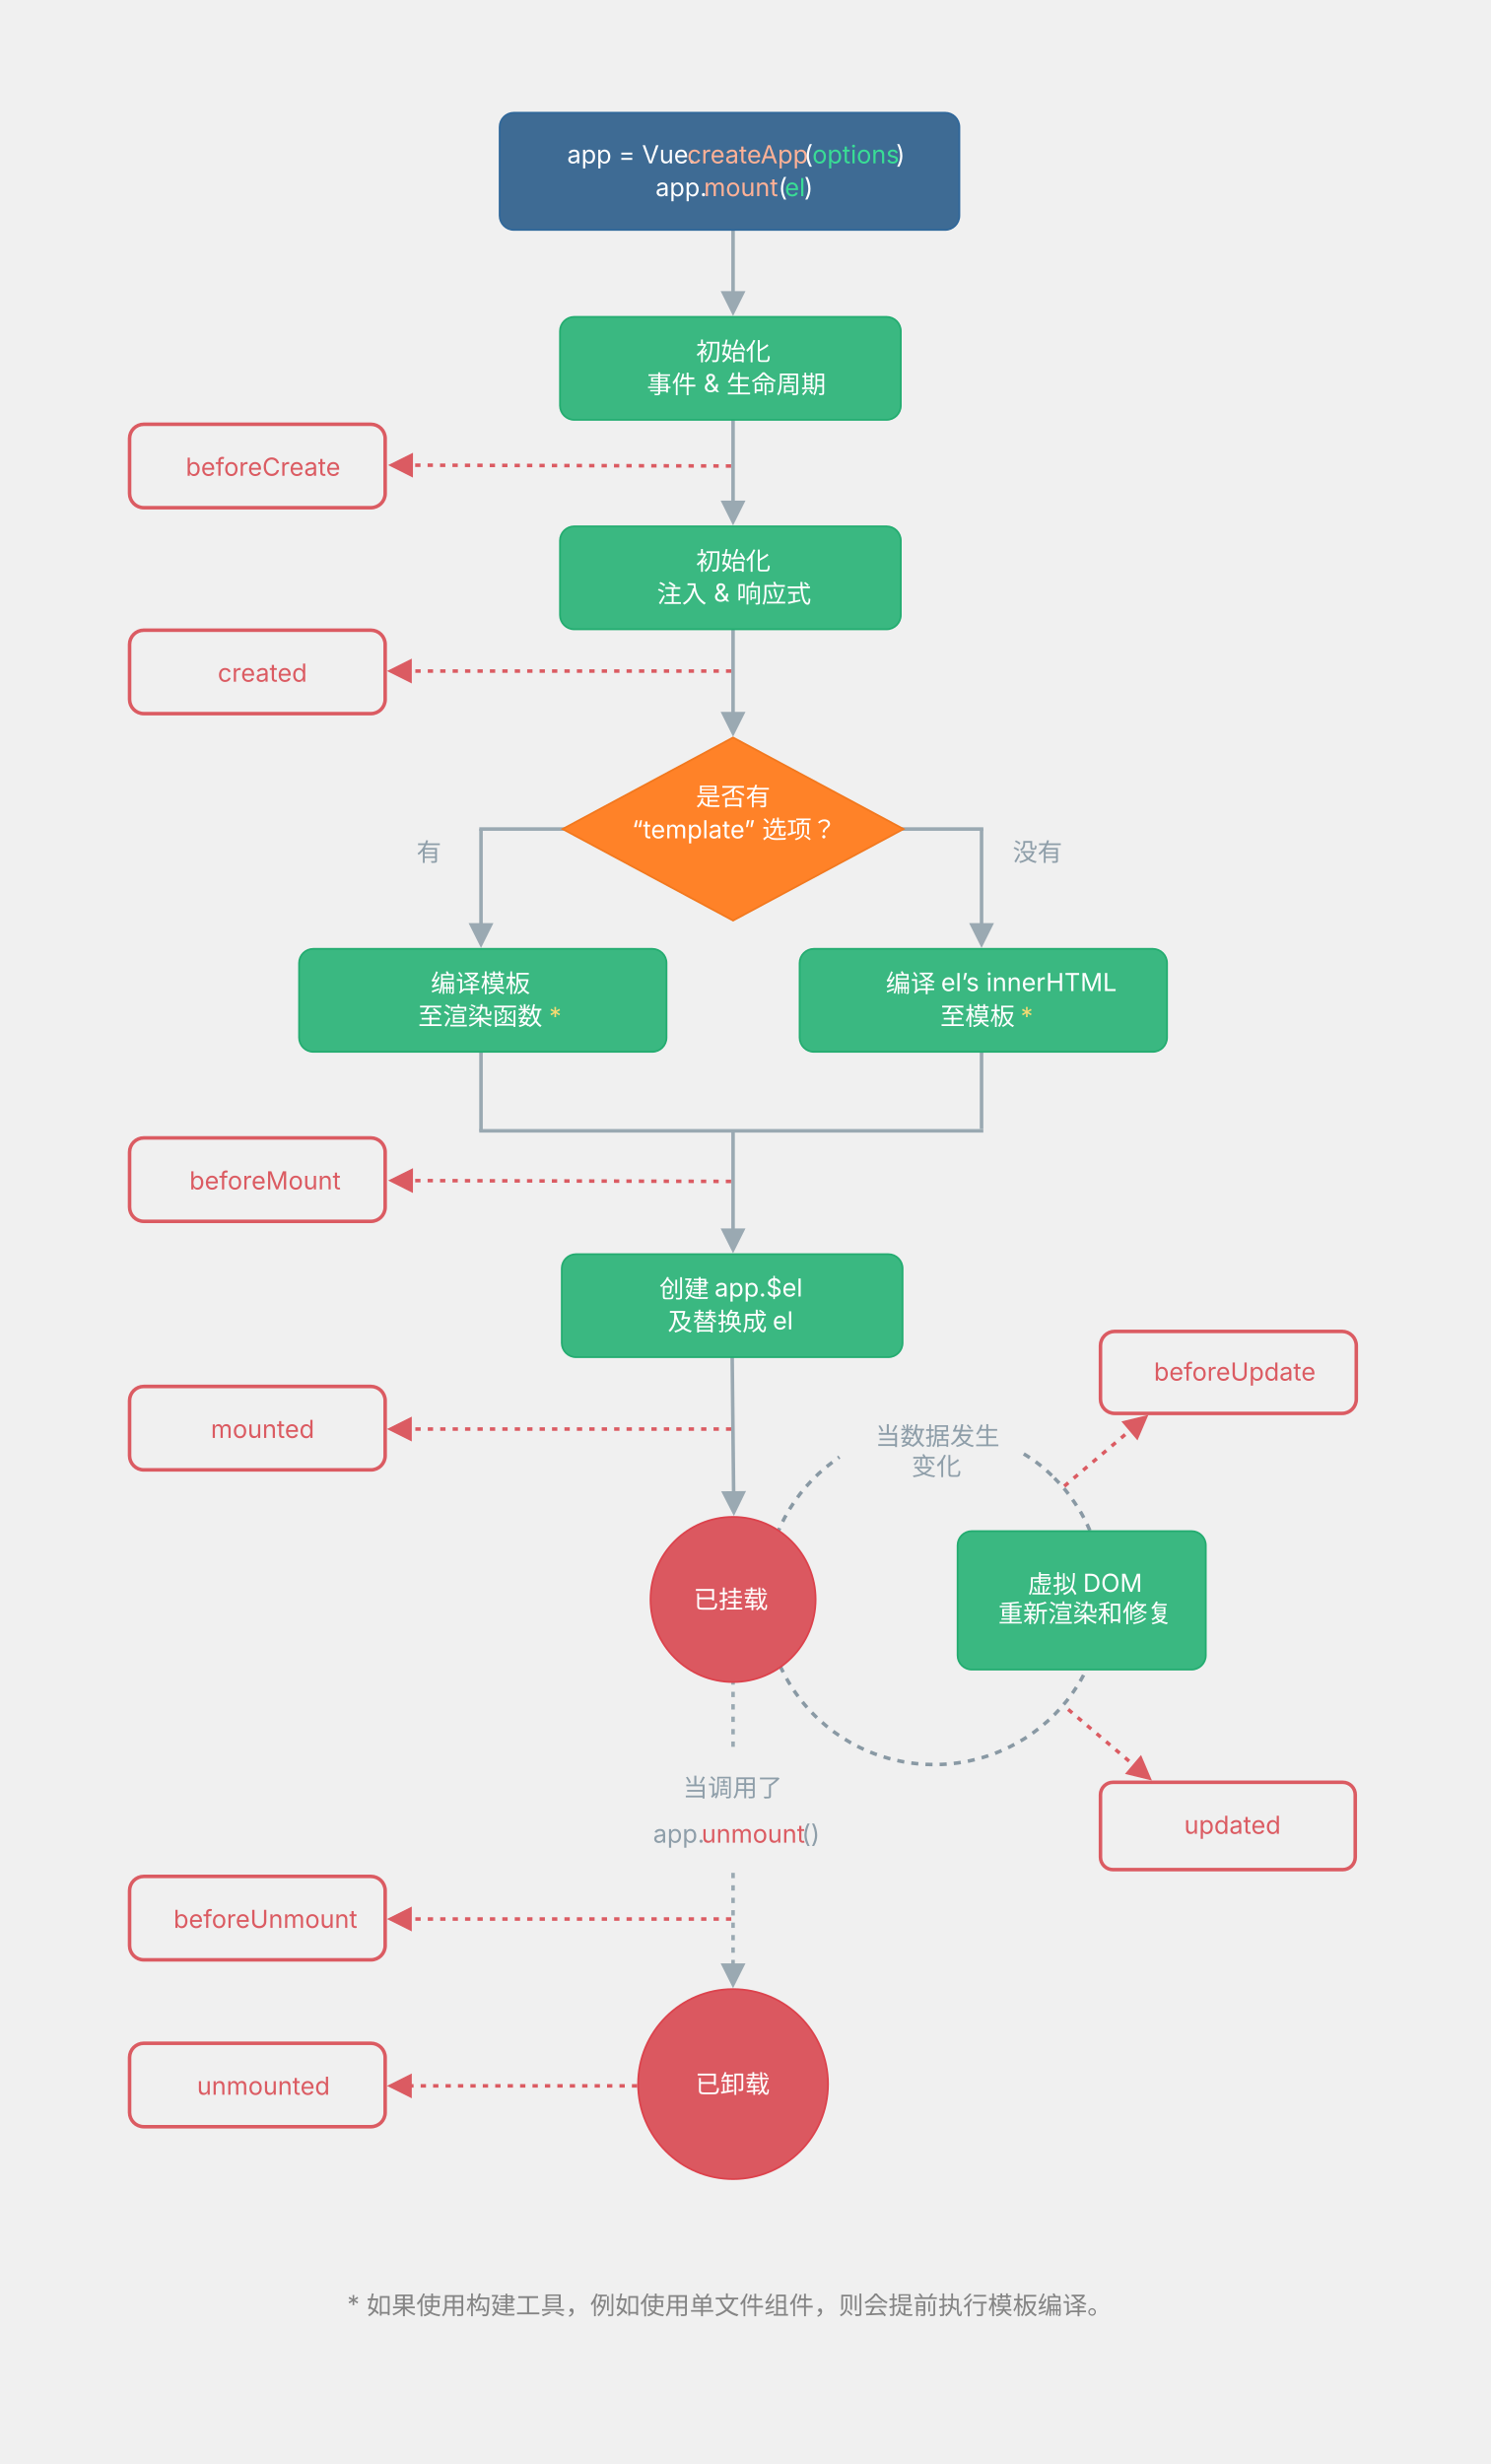
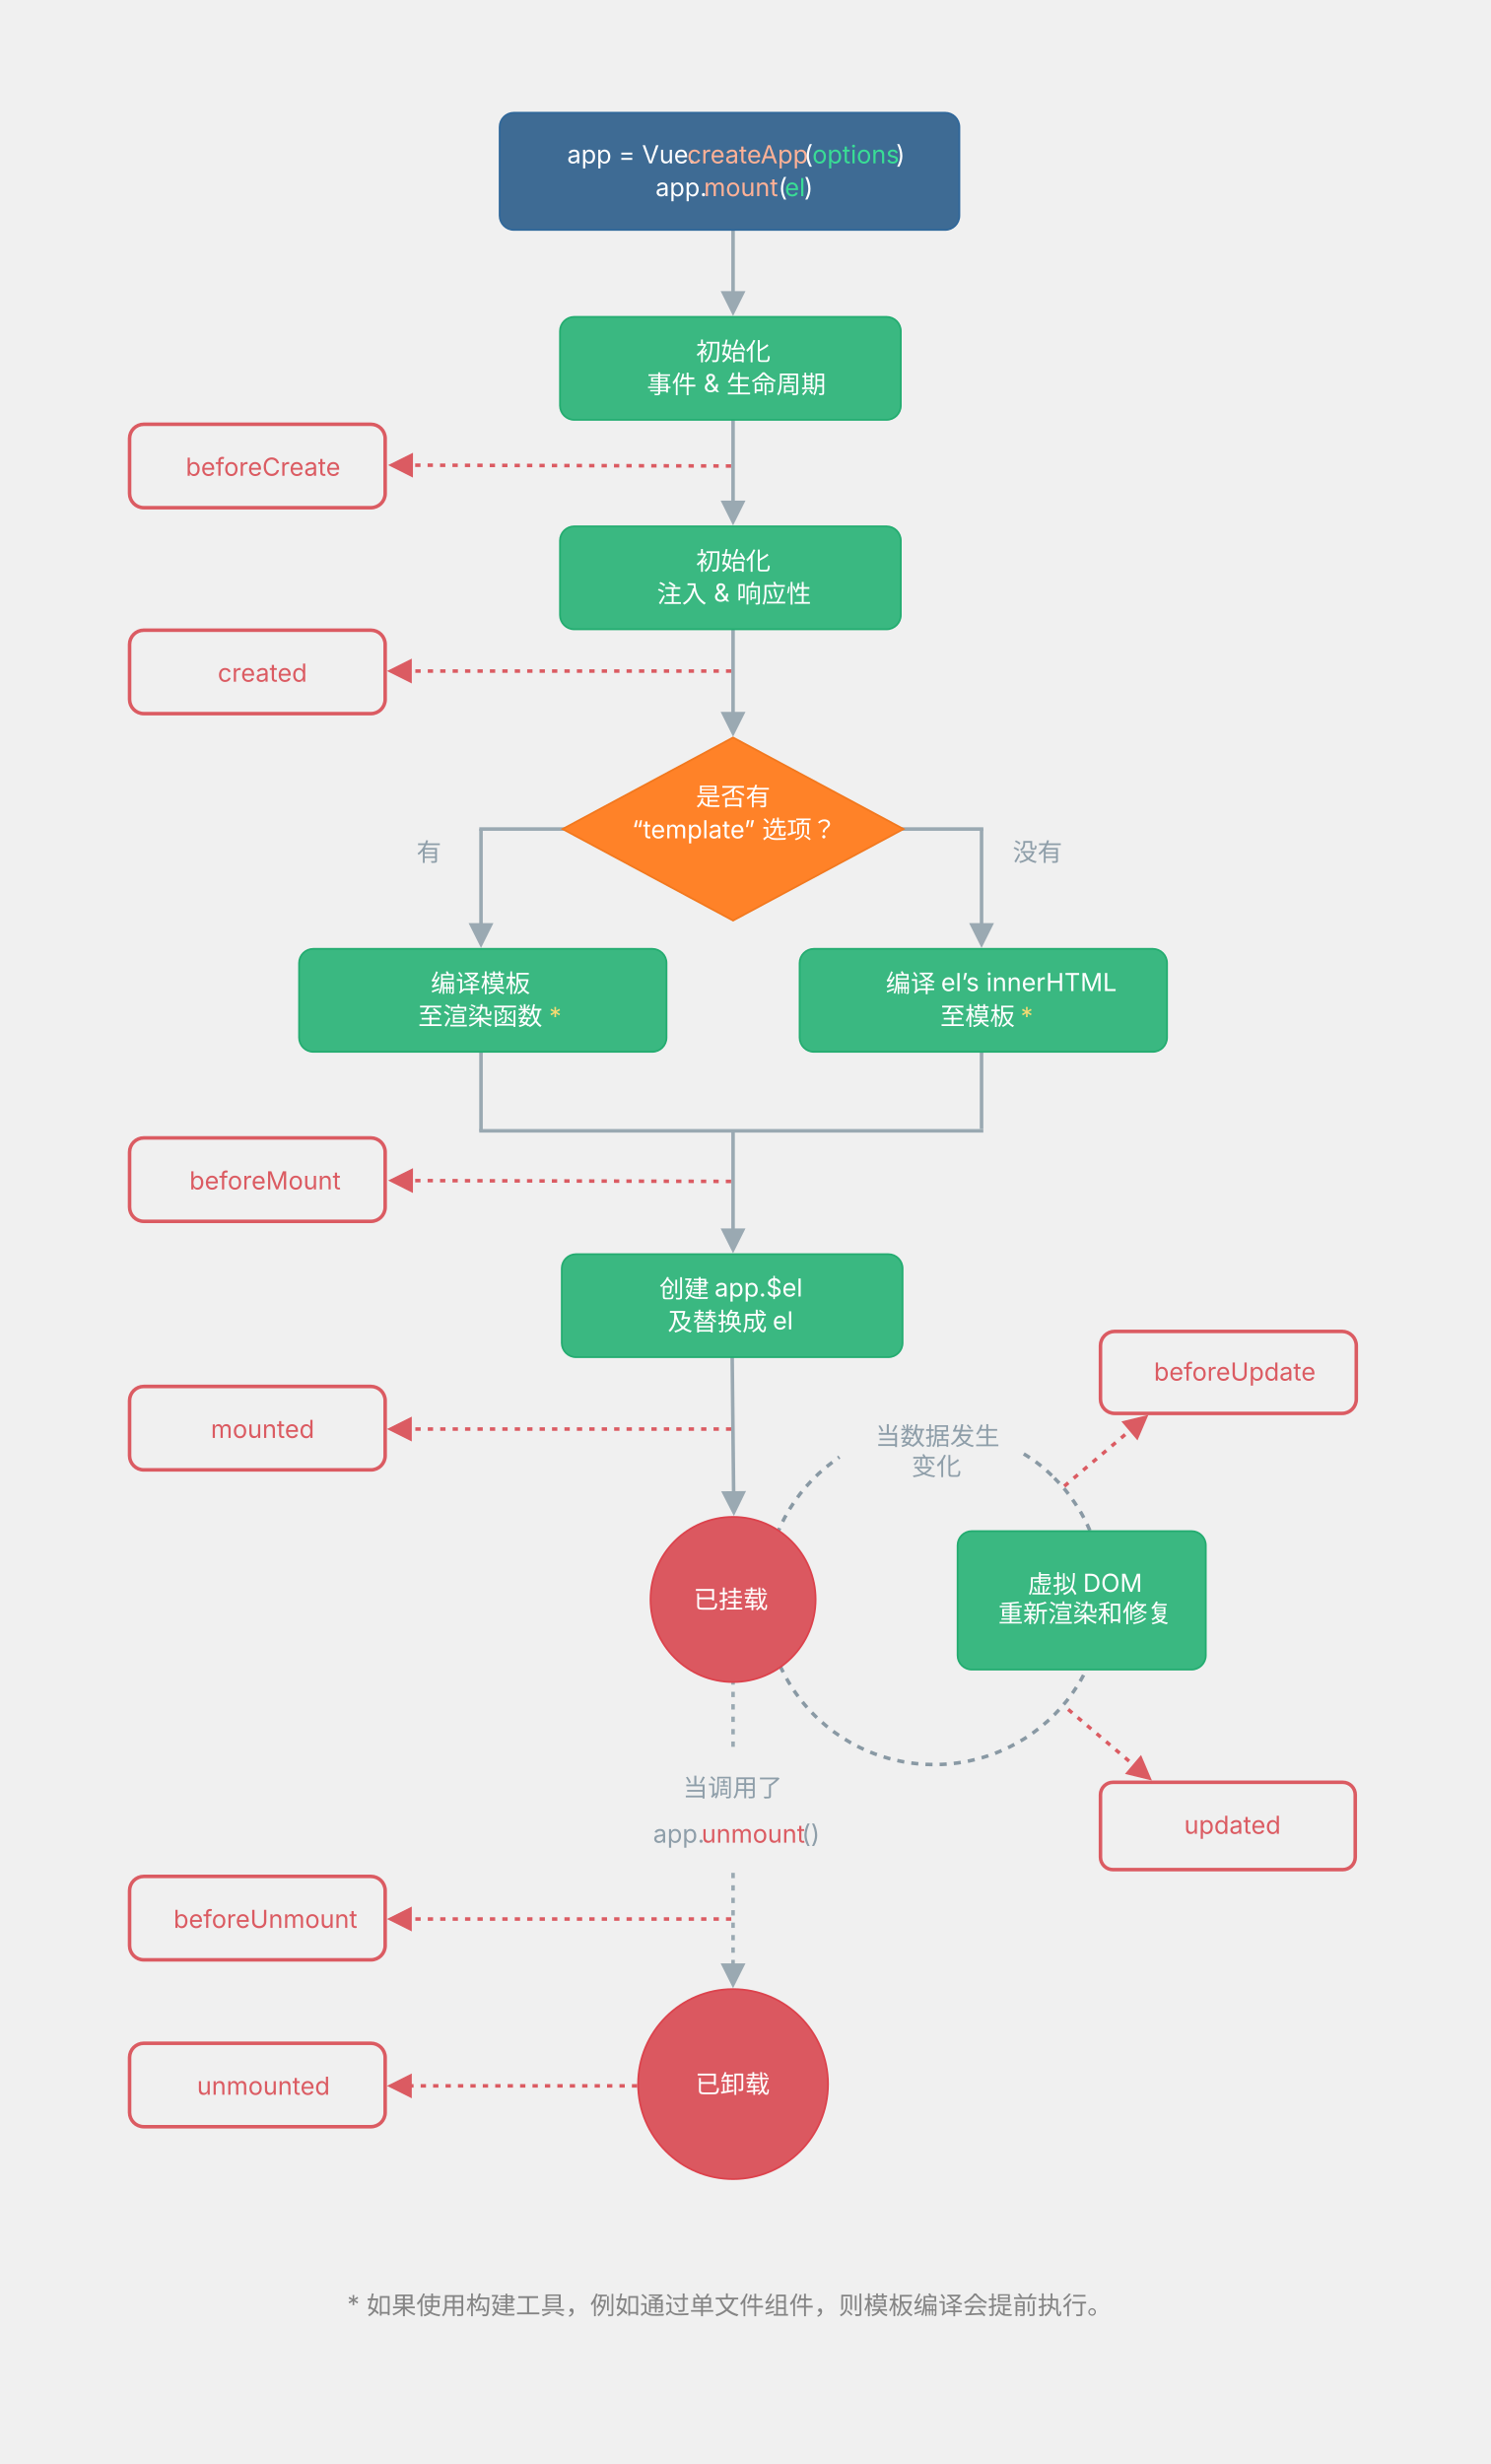
<svg xmlns="http://www.w3.org/2000/svg" width="840" height="1388">
  <g fill="none" fill-rule="evenodd">
    <text font-family="Inter, Roboto, sans-serif" font-size="14" fill="#848484">
-       <tspan x="195.593" y="1303">* 如果使用构建工具，例如使用单文件组件，则会提前执行模板编译。</tspan>
+       <tspan x="195.593" y="1303">* 如果使用构建工具，例如通过单文件组件，则模板编译会提前执行。</tspan>
    </text>
    <g transform="translate(72 1056)">
      <path d="M160 18v14l-14-7 14-7zm180 6v2h-3v-2h3zm-7 0v2h-3v-2h3zm-7 0v2h-3v-2h3zm-7 0v2h-3v-2h3zm-7 0v2h-3v-2h3zm-7 0v2h-3v-2h3zm-7 0v2h-3v-2h3zm-7 0v2h-3v-2h3zm-7 0v2h-3v-2h3zm-7 0v2h-3v-2h3zm-7 0v2h-3v-2h3zm-7 0v2h-3v-2h3zm-7 0v2h-3v-2h3zm-7 0v2h-3v-2h3zm-7 0v2h-3v-2h3zm-7 0v2h-3v-2h3zm-7 0v2h-3v-2h3zm-7 0v2h-3v-2h3zm-7 0v2h-3v-2h3zm-7 0v2h-3v-2h3zm-7 0v2h-3v-2h3zm-7 0v2h-3v-2h3zm-7 0v2h-3v-2h3zm-7 0v2h-3v-2h3zm-7 0v2h-3v-2h3zm-7 0v2h-3v-2h3z" fill="#DB5B62" fill-rule="nonzero" />
      <rect stroke="#DB5B62" stroke-width="2" x="1" y="1" width="144" height="47" rx="8" />
      <text font-family="Inter, Roboto, sans-serif" font-size="14" fill="#DB5B62">
        <tspan x="25.749" y="30">beforeUnmount</tspan>
      </text>
    </g>
    <path stroke="#9AA9B2" stroke-width="2" fill="#9AA9B2" stroke-linecap="square" stroke-dasharray="1,6" d="M413 947v40" />
    <path d="M414 1104v2h6l-7 14-7-14h6v-2h2zm0-7v3h-2v-3h2zm0-7v3h-2v-3h2zm0-7v3h-2v-3h2zm0-7v3h-2v-3h2zm0-7v3h-2v-3h2zm0-7v3h-2v-3h2zm0-7v3h-2v-3h2z" fill="#9AA9B2" fill-rule="nonzero" />
    <text font-family="Inter, Roboto, sans-serif" font-size="14" transform="translate(355 947)">
      <tspan x="29.766" y="65" fill="#8E9EA9">当调用了</tspan>
      <tspan x="12.973" y="91" fill="#8E9EA9">app.</tspan>
      <tspan x="40.221" y="91" fill="#DB5B62">unmount</tspan>
      <tspan x="96.703" y="91" fill="#8E9EA9">()</tspan>
    </text>
    <g transform="translate(72 238)">
      <path d="M160.676 17.036l-.037 14L146.657 24l14.019-6.964zm176.231 6.459l2 .005 1 .003-.005 2-1-.003-1-.003-1-.002.005-2zm-7-.018l1 .002 1 .003 1 .002-.005 2-1-.002-1-.003-1-.002.005-2zm-7-.019l1 .003 2 .005-.005 2-2-.005-1-.003.005-2zm-7-.018l1 .003 1 .002 1 .003-.005 2-1-.003-1-.002-1-.003.005-2zm-7-.018l2 .005 1 .003-.005 2-1-.003-2-.005.005-2zm-7-.018l1 .002 1 .003 1 .003-.005 2-1-.003-1-.003-1-.002.005-2zm-7-.018l1 .002 1 .003 1 .002-.005 2-1-.002-1-.003-1-.002.005-2zm-7-.019l1 .003 2 .005-.005 2-2-.005-1-.003.005-2zm-7-.018l1 .003 1 .002 1 .003-.005 2-1-.003-1-.002-1-.003.005-2zm-7-.018l2 .005 1 .003-.005 2-1-.003-2-.005.005-2zm-7-.018l1 .002 1 .003 1 .003-.005 2-1-.003-1-.003-1-.002.005-2zm-7-.018l1 .002 1 .003 1 .002-.005 2-1-.002-1-.003-1-.002.005-2zm-7-.019l1 .003 2 .005-.005 2-2-.005-1-.003.005-2zm-7-.018l1 .003 1 .002 1 .003-.005 2-1-.003-1-.002-1-.003.005-2zm-7-.018l2 .005 1 .003-.005 2-1-.003-2-.005.005-2zm-7-.018l1 .002 1 .003 1 .003-.005 2-1-.003-1-.003-1-.002.005-2zm-7-.018l1 .002 1 .003 1 .002-.005 2-1-.002-1-.003-1-.002.005-2zm-7-.019l1 .003 2 .005-.005 2-2-.005-1-.003.005-2zm-7-.018l1 .003 1 .002 1 .003-.005 2-1-.003-1-.002-1-.003.005-2zm-7-.018l2 .005 1 .003-.005 2-1-.003-2-.005.005-2zm-7-.018l1 .002 1 .003 1 .002-.005 2-1-.002-1-.003-1-.002.005-2zm-7-.019l1 .003 1 .003 1 .002-.005 2-1-.002-1-.003-1-.003.005-2zm-7-.018l1 .003 2 .005-.005 2-2-.005-1-.003.005-2zm-7-.018l1 .003 1 .002 1 .003-.005 2-1-.003-1-.002-1-.003.006-2zm-7-.018l2 .005 1 .003-.005 2-1-.003-2-.005.006-2zm-7-.018l1 .002 1 .003 1 .002-.005 2-1-.002-1-.003-1-.002.006-2z" fill="#DB5B62" fill-rule="nonzero" />
      <rect stroke="#DB5B62" stroke-width="2" x="1" y="1" width="144" height="47" rx="8" />
      <text font-family="Inter, Roboto, sans-serif" font-size="14" fill="#DB5B62">
        <tspan x="32.642" y="30">beforeCreate</tspan>
      </text>
    </g>
    <g transform="translate(282 64)">
      <path d="M132 65v35h6l-7 14-7-14h6V65h2z" fill="#9AA9B2" fill-rule="nonzero" />
      <rect stroke="#2F679A" fill="#3E6B94" x="-.5" y="-.5" width="259" height="66" rx="8" />
      <text font-family="Inter, Roboto, sans-serif" font-size="14">
        <tspan x="37.555" y="28" fill="#FFF">app = Vue.</tspan>
        <tspan x="105.156" y="28" fill="#FFB196">createApp</tspan>
        <tspan x="170.976" y="28" fill="#FFF">(</tspan>
        <tspan x="175.638" y="28" fill="#39DD95">options</tspan>
        <tspan x="222.783" y="28" fill="#FFF">)</tspan>
        <tspan x="87.311" y="46.5" fill="#FFF">app.</tspan>
        <tspan x="114.559" y="46.5" fill="#FFB196">mount</tspan>
        <tspan x="156.469" y="46.5" fill="#FFF">(</tspan>
        <tspan x="160.131" y="46.5" fill="#39DD95">el</tspan>
        <tspan x="171.027" y="46.5" fill="#FFF">)</tspan>
      </text>
    </g>
    <path d="M272 467v53h6l-7 14-7-14h6v-53h2zM554 467v53h6l-7 14-7-14h6v-53h2z" fill="#9AA9B2" fill-rule="nonzero" />
    <path d="M553.025 467.004h-282" stroke="#9AA9B2" stroke-width="2" fill="#9AA9B2" stroke-linecap="square" />
    <g fill="#9AA9B2">
      <path stroke="#9AA9B2" stroke-width="2" stroke-linecap="square" d="M271 636v-43M553 635v-42" />
      <path d="M413 706l7-14h-6v-55h-2v55h-6l7 14z" fill-rule="nonzero" />
      <path stroke="#9AA9B2" stroke-width="2" stroke-linecap="square" d="M553 637H271" />
    </g>
    <g transform="translate(169 535)">
      <rect stroke="#23AC70" fill="#3AB881" x="-.5" y="-.5" width="207" height="58" rx="8" />
      <text font-family="Inter, Roboto, sans-serif" font-size="14">
        <tspan x="73.695" y="23.918" fill="#FFF">编译模板</tspan>
        <tspan x="66.568" y="42.418" fill="#FFF">至渲染函数</tspan>
        <tspan x="140.312" y="42.418" fill="#F6DA72">*</tspan>
      </text>
    </g>
    <g transform="translate(451 535)">
      <rect stroke="#23AC70" fill="#3AB881" x="-.5" y="-.5" width="207" height="58" rx="8" />
      <text font-family="Inter, Roboto, sans-serif" font-size="14">
        <tspan x="48.016" y="23.918" fill="#FFF">编译 el’s innerHTML</tspan>
        <tspan x="78.727" y="42.418" fill="#FFF">至模板</tspan>
        <tspan x="123.989" y="42.418" fill="#F6DA72">*</tspan>
      </text>
    </g>
    <path d="M413 415.433L509.057 467 413 518.567 316.943 467 413 415.433z" stroke="#F2781E" fill="#FF8228" />
    <text font-family="Inter, Roboto, sans-serif" font-size="14" fill="#FFF" transform="translate(318 416)">
      <tspan x="74.052" y="37.727">是否有</tspan>
      <tspan x="38.08" y="56.227">“template” 选项？</tspan>
    </text>
    <text font-family="Inter, Roboto, sans-serif" font-size="14" fill="#8E9EA9" transform="translate(169 416)">
      <tspan x="65.662" y="69">有</tspan>
    </text>
    <text font-family="Inter, Roboto, sans-serif" font-size="14" fill="#8E9EA9" transform="translate(169 416)">
      <tspan x="401.5" y="69">没有</tspan>
    </text>
    <g transform="translate(72 354)">
      <path d="M160 17v14l-14-7 14-7zm180 6v2h-3v-2h3zm-7 0v2h-3v-2h3zm-7 0v2h-3v-2h3zm-7 0v2h-3v-2h3zm-7 0v2h-3v-2h3zm-7 0v2h-3v-2h3zm-7 0v2h-3v-2h3zm-7 0v2h-3v-2h3zm-7 0v2h-3v-2h3zm-7 0v2h-3v-2h3zm-7 0v2h-3v-2h3zm-7 0v2h-3v-2h3zm-7 0v2h-3v-2h3zm-7 0v2h-3v-2h3zm-7 0v2h-3v-2h3zm-7 0v2h-3v-2h3zm-7 0v2h-3v-2h3zm-7 0v2h-3v-2h3zm-7 0v2h-3v-2h3zm-7 0v2h-3v-2h3zm-7 0v2h-3v-2h3zm-7 0v2h-3v-2h3zm-7 0v2h-3v-2h3zm-7 0v2h-3v-2h3zm-7 0v2h-3v-2h3zm-7 0v2h-3v-2h3z" fill="#DB5B62" fill-rule="nonzero" />
      <rect stroke="#DB5B62" stroke-width="2" x="1" y="1" width="144" height="47" rx="8" />
      <text font-family="Inter, Roboto, sans-serif" font-size="14" fill="#DB5B62">
        <tspan x="50.652" y="30">created</tspan>
      </text>
    </g>
    <g transform="translate(72 640)">
      <path d="M160.676 18.036l-.037 14L146.657 25l14.019-6.964zm176.231 6.459l2 .005 1 .003-.005 2-1-.003-1-.003-1-.002.005-2zm-7-.018l1 .002 1 .003 1 .002-.005 2-1-.002-1-.003-1-.002.005-2zm-7-.019l1 .003 2 .005-.005 2-2-.005-1-.003.005-2zm-7-.018l1 .003 1 .002 1 .003-.005 2-1-.003-1-.002-1-.003.005-2zm-7-.018l2 .005 1 .003-.005 2-1-.003-2-.005.005-2zm-7-.018l1 .002 1 .003 1 .003-.005 2-1-.003-1-.003-1-.002.005-2zm-7-.018l1 .002 1 .003 1 .002-.005 2-1-.002-1-.003-1-.002.005-2zm-7-.019l1 .003 2 .005-.005 2-2-.005-1-.003.005-2zm-7-.018l1 .003 1 .002 1 .003-.005 2-1-.003-1-.002-1-.003.005-2zm-7-.018l2 .005 1 .003-.005 2-1-.003-2-.005.005-2zm-7-.018l1 .002 1 .003 1 .003-.005 2-1-.003-1-.003-1-.002.005-2zm-7-.018l1 .002 1 .003 1 .002-.005 2-1-.002-1-.003-1-.002.005-2zm-7-.019l1 .003 2 .005-.005 2-2-.005-1-.003.005-2zm-7-.018l1 .003 1 .002 1 .003-.005 2-1-.003-1-.002-1-.003.005-2zm-7-.018l2 .005 1 .003-.005 2-1-.003-2-.005.005-2zm-7-.018l1 .002 1 .003 1 .003-.005 2-1-.003-1-.003-1-.002.005-2zm-7-.018l1 .002 1 .003 1 .002-.005 2-1-.002-1-.003-1-.002.005-2zm-7-.019l1 .003 2 .005-.005 2-2-.005-1-.003.005-2zm-7-.018l1 .003 1 .002 1 .003-.005 2-1-.003-1-.002-1-.003.005-2zm-7-.018l2 .005 1 .003-.005 2-1-.003-2-.005.005-2zm-7-.018l1 .002 1 .003 1 .002-.005 2-1-.002-1-.003-1-.002.005-2zm-7-.019l1 .003 1 .003 1 .002-.005 2-1-.002-1-.003-1-.003.005-2zm-7-.018l1 .003 2 .005-.005 2-2-.005-1-.003.005-2zm-7-.018l1 .003 1 .002 1 .003-.005 2-1-.003-1-.002-1-.003.006-2zm-7-.018l2 .005 1 .003-.005 2-1-.003-2-.005.006-2zm-7-.018l1 .002 1 .003 1 .002-.005 2-1-.002-1-.003-1-.002.006-2z" fill="#DB5B62" fill-rule="nonzero" />
      <rect stroke="#DB5B62" stroke-width="2" x="1" y="1" width="144" height="47" rx="8" />
      <text font-family="Inter, Roboto, sans-serif" font-size="14" fill="#DB5B62">
        <tspan x="34.697" y="30">beforeMount</tspan>
      </text>
    </g>
    <g transform="translate(72 780)">
      <path d="M160 18v14l-14-7 14-7zm180 6v2h-3v-2h3zm-7 0v2h-3v-2h3zm-7 0v2h-3v-2h3zm-7 0v2h-3v-2h3zm-7 0v2h-3v-2h3zm-7 0v2h-3v-2h3zm-7 0v2h-3v-2h3zm-7 0v2h-3v-2h3zm-7 0v2h-3v-2h3zm-7 0v2h-3v-2h3zm-7 0v2h-3v-2h3zm-7 0v2h-3v-2h3zm-7 0v2h-3v-2h3zm-7 0v2h-3v-2h3zm-7 0v2h-3v-2h3zm-7 0v2h-3v-2h3zm-7 0v2h-3v-2h3zm-7 0v2h-3v-2h3zm-7 0v2h-3v-2h3zm-7 0v2h-3v-2h3zm-7 0v2h-3v-2h3zm-7 0v2h-3v-2h3zm-7 0v2h-3v-2h3zm-7 0v2h-3v-2h3zm-7 0v2h-3v-2h3zm-7 0v2h-3v-2h3z" fill="#DB5B62" fill-rule="nonzero" />
      <rect stroke="#DB5B62" stroke-width="2" x="1" y="1" width="144" height="47" rx="8" />
      <text font-family="Inter, Roboto, sans-serif" font-size="14" fill="#DB5B62">
        <tspan x="46.759" y="30">mounted</tspan>
      </text>
    </g>
    <g transform="translate(72 1150)">
      <path d="M160 18v6h1v2h-1v6l-14-7 14-7zm127 6v2h-3v-2h3zm-7 0v2h-3v-2h3zm-7 0v2h-3v-2h3zm-7 0v2h-3v-2h3zm-7 0v2h-3v-2h3zm-7 0v2h-3v-2h3zm-7 0v2h-3v-2h3zm-7 0v2h-3v-2h3zm-7 0v2h-3v-2h3zm-7 0v2h-3v-2h3zm-7 0v2h-3v-2h3zm-7 0v2h-3v-2h3zm-7 0v2h-3v-2h3zm-7 0v2h-3v-2h3zm-7 0v2h-3v-2h3zm-7 0v2h-3v-2h3zm-7 0v2h-3v-2h3zm-7 0v2h-3v-2h3z" fill="#DB5B62" fill-rule="nonzero" />
      <rect stroke="#DB5B62" stroke-width="2" x="1" y="1" width="144" height="47" rx="8" />
      <text font-family="Inter, Roboto, sans-serif" font-size="14" fill="#DB5B62">
        <tspan x="38.973" y="30">unmounted</tspan>
      </text>
    </g>
    <g>
      <g transform="translate(599 749)">
        <path d="M2.23 85.505l1.294 1.525-.763.647-1.525 1.293-1.294-1.525.763-.647 1.525-1.293zm5.339-4.528l1.293 1.525-.762.647-.763.647-.763.647-1.293-1.526 1.525-1.293.763-.647zm5.339-4.527l1.293 1.525-1.525 1.293-.763.647-1.293-1.525.762-.647.763-.647.763-.646zm5.338-4.528l1.294 1.525-.763.647-.763.647-.762.647-1.294-1.526.763-.646 1.525-1.294zm5.339-4.528l1.293 1.526-.762.647-.763.646-.763.647-1.293-1.525.763-.647.762-.647.763-.647zm5.339-4.527l1.293 1.525-.763.647-.762.647-.763.647-1.293-1.526.762-.647.763-.646.763-.647zM48 48l-6.15 14.394-9.055-10.678L48 48zM34.262 58.34l1.294 1.525-.763.646-1.525 1.294-1.294-1.525.763-.647.763-.647.762-.647z" fill="#DB5B62" fill-rule="nonzero" />
        <rect stroke="#DB5B62" stroke-width="2" x="21" y="1" width="144.127" height="46.184" rx="8" />
        <text font-family="Inter, Roboto, sans-serif" font-size="14" fill="#DB5B62">
          <tspan x="51.101" y="28.678">beforeUpdate</tspan>
        </text>
      </g>
      <path d="M642.86 988.602L649 1003l-15.203-3.726 9.062-10.672zm-8.378.759l.763.647.762.647.762.648-1.294 1.524-.763-.647-.762-.647-.762-.648 1.294-1.524zm-5.335-4.53l.762.646.762.648.762.647-1.294 1.524-.762-.647-.763-.647-.762-.647 1.295-1.525zm-5.336-4.532l.762.648.762.647.762.647-1.294 1.525-1.525-1.295-.762-.647 1.295-1.525zm-5.336-4.53l.762.647.762.647.763.647-1.295 1.525-.762-.647-1.525-1.295 1.295-1.525zm-5.336-4.531l.762.647.762.647.763.647-1.295 1.525-.762-.647-1.525-1.295 1.295-1.524zm-5.336-4.531l.762.647 1.525 1.295-1.295 1.524-.762-.647-.762-.647-.763-.648 1.295-1.524zm-5.336-4.531l.762.647.763.648.762.647-1.295 1.524-.762-.647-.762-.647-.762-.647 1.294-1.525z" fill="#DB5B62" fill-rule="nonzero" />
      <path d="M756.536 1004c1.933 0 3.683.784 4.95 2.05a6.978 6.978 0 012.05 4.95h0v35.184a6.978 6.978 0 01-2.05 4.95 6.978 6.978 0 01-4.95 2.05h0H627a6.978 6.978 0 01-4.95-2.05 6.978 6.978 0 01-2.05-4.95h0V1011c0-1.933.784-3.683 2.05-4.95A6.978 6.978 0 01627 1004h0z" stroke="#DB5B62" stroke-width="2" />
      <text font-family="Inter, Roboto, sans-serif" font-size="14" fill="#DB5B62" transform="translate(602 963)">
        <tspan x="65.132" y="70">updated</tspan>
      </text>
      <path d="M576.785 819c6.682 3.957 12.71 8.832 18.01 14.411l-.703-.736a83.825 83.825 0 0111.52 14.047c10.695 15.46 15.754 34.304 15.367 53.281.07 17.046-4.313 34.254-13.882 49.473-7.685 12.222-17.717 22.1-29.152 29.418l-1.07.675-.693.426a94.715 94.715 0 01-15.257 7.538l-.975.373-.28.103a95.235 95.235 0 01-27.074 5.78l-.258.015-.363.024-.956.051-.709.032a95.312 95.312 0 01-33.803-4.646 94.877 94.877 0 01-15.537-6.65l-.258-.141a70.875 70.875 0 01-.93-.51l-.99-.557-.191-.112a94.409 94.409 0 01-17.315-12.745 94.131 94.131 0 01-14.775-17.444 93.788 93.788 0 01-8.463-16.035l-.38-.935-.112-.289a93.703 93.703 0 01-6.539-32.83 93.654 93.654 0 013.885-28.58l.39-1.275a93.671 93.671 0 016.442-15.556l.227-.428c.14-.265.281-.529.424-.792 6.422-11.869 15.501-22.55 27.089-31.1l.812-.593 2.62-1.936" stroke="#8999A4" stroke-width="2" stroke-dasharray="4" />
      <g transform="translate(519 863)">
        <rect stroke="#23AC70" fill="#3AB881" x="20.5" y="-.5" width="139.833" height="78" rx="8" />
        <text font-family="Inter, Roboto, sans-serif" font-size="14" fill="#FFF">
          <tspan x="60.006" y="34.333">虚拟 DOM</tspan>
          <tspan x="43.424" y="50.833">重新渲染和修复</tspan>
        </text>
      </g>
      <text font-family="Inter, Roboto, sans-serif" font-size="14" fill="#8E9EA9" transform="translate(431 749)">
        <tspan x="62.197" y="65">当数据发生</tspan>
        <tspan x="82.535" y="82">变化</tspan>
      </text>
    </g>
    <g transform="translate(316 179)">
      <path d="M98 57v46h6l-7 14-7-14h6V57h2z" fill="#9AA9B2" fill-rule="nonzero" />
      <rect stroke="#23AC70" fill="#3AB881" x="-.5" y="-.5" width="192" height="58" rx="8" />
      <text font-family="Inter, Roboto, sans-serif" font-size="14" fill="#FFF">
        <tspan x="76.162" y="24">初始化</tspan>
        <tspan x="48.421" y="42.5">事件 &amp; 生命周期</tspan>
      </text>
    </g>
    <g transform="translate(316 297)">
      <path d="M98 57v47h6l-7 14-7-14h6V57h2z" fill="#9AA9B2" fill-rule="nonzero" />
      <rect stroke="#23AC70" fill="#3AB881" x="-.5" y="-.5" width="192" height="58" rx="8" />
      <text font-family="Inter, Roboto, sans-serif" font-size="14" fill="#FFF">
        <tspan x="76.162" y="24">初始化</tspan>
-         <tspan x="54.142" y="42.5">注入 &amp; 响应式 </tspan>
+         <tspan x="54.142" y="42.5">注入 &amp; 响应性 </tspan>
      </text>
    </g>
    <g transform="translate(317 707)">
      <path d="M96.494 56.399l.01 1 .81 75.583 6-.064-6.85 14.074-7.15-13.924 6-.064-.81-75.584-.01-1 2-.021z" fill="#9AA9B2" fill-rule="nonzero" />
      <rect stroke="#23AC70" fill="#3AB881" x="-.5" y="-.5" width="192" height="58" rx="8" />
      <text font-family="Inter, Roboto, sans-serif" font-size="14" fill="#FFF">
        <tspan x="54.456" y="24">创建 app.$el</tspan>
        <tspan x="59.148" y="42.5">及替换成 el</tspan>
      </text>
    </g>
    <g transform="translate(367 855)">
      <circle stroke="#DC424C" fill="#DB5860" cx="46" cy="46" r="46.5" />
      <text font-family="Inter, Roboto, sans-serif" font-size="14" fill="#FFF">
        <tspan x="23.759" y="51">已挂载</tspan>
      </text>
    </g>
    <g transform="translate(360 1121)">
      <circle stroke="#DC424C" fill="#DB5860" cx="53" cy="53" r="53.5" />
      <text font-family="Inter, Roboto, sans-serif" font-size="14" fill="#FFF">
        <tspan x="31.759" y="58">已卸载</tspan>
      </text>
    </g>
  </g>
</svg>
